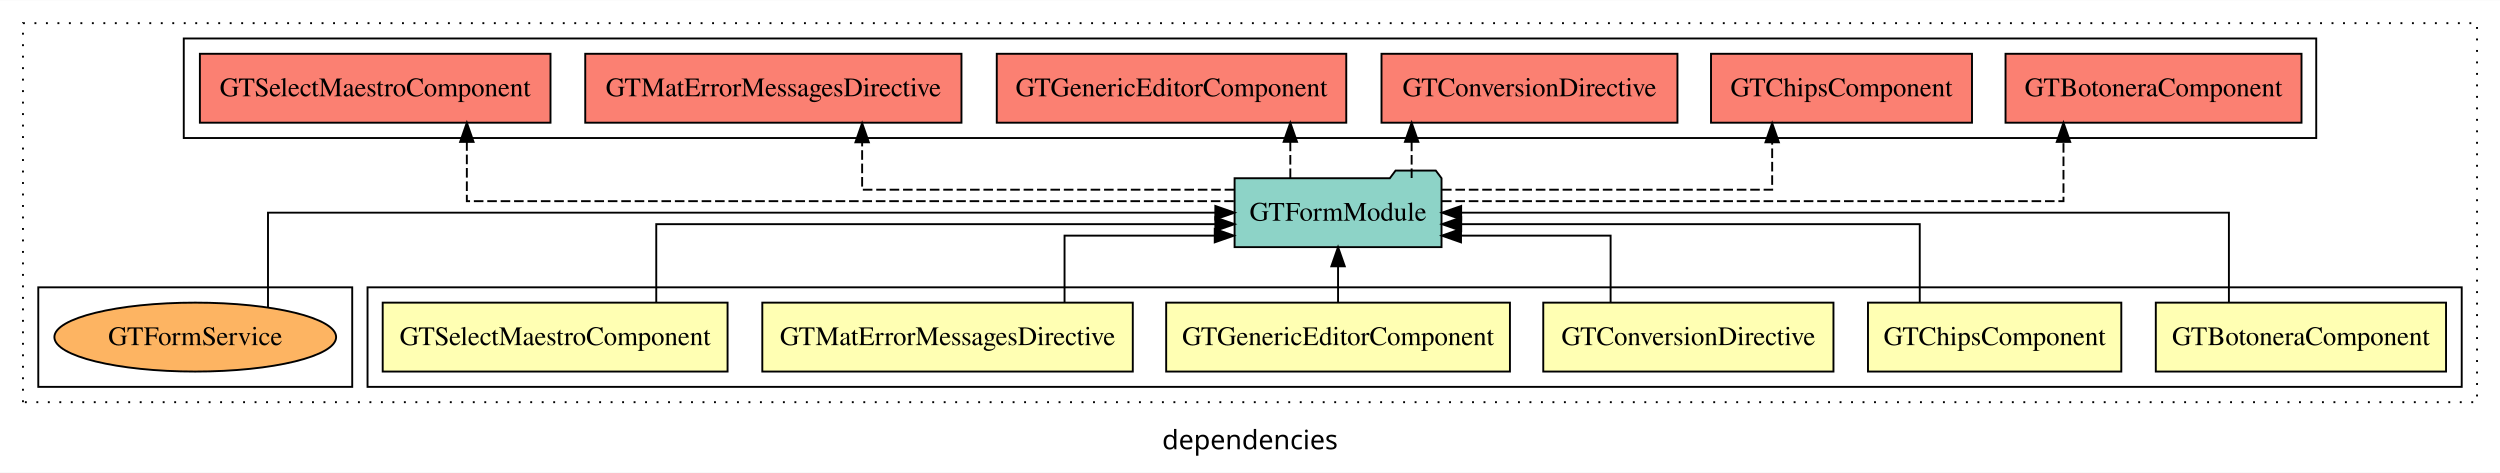
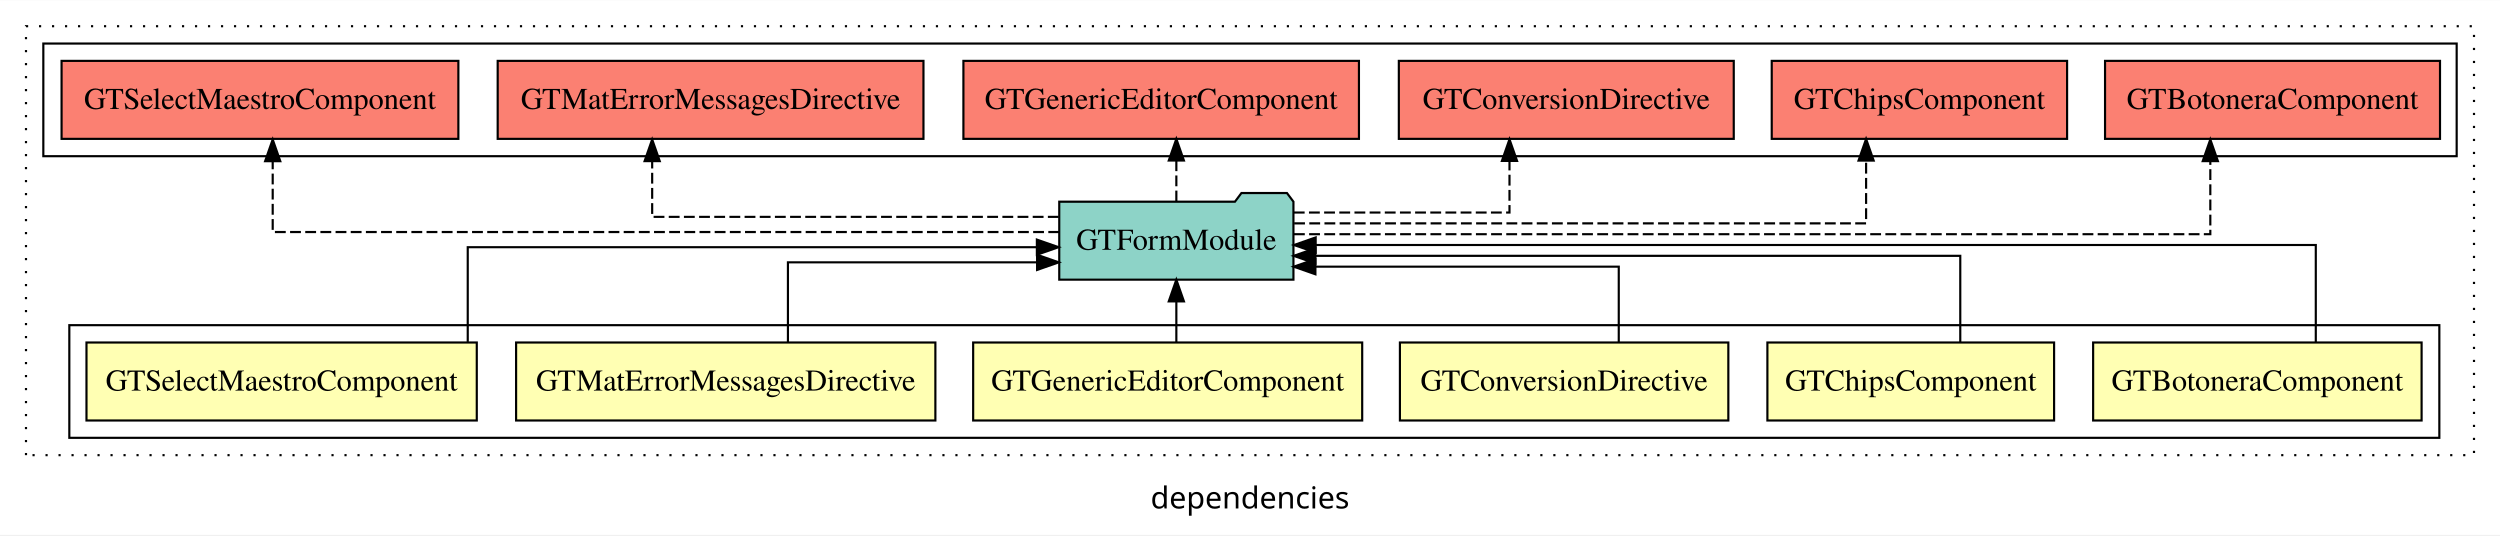
- <svg xmlns="http://www.w3.org/2000/svg" width="1306pt" height="247pt" viewBox="0.00 0.00 1306.00 246.80">
+ <svg xmlns="http://www.w3.org/2000/svg" width="1154pt" height="247pt" viewBox="0.00 0.00 1154.00 246.80">
  <g id="graph0" class="graph" transform="scale(1 1) rotate(0) translate(4 242.8)">
-     <polygon fill="white" stroke="transparent" points="-4,4 -4,-242.8 1302,-242.8 1302,4 -4,4" />
-     <text text-anchor="middle" x="649" y="-8.2" font-family="sans-serif" font-size="14.00">dependencies</text>
+     <polygon fill="white" stroke="transparent" points="-4,4 -4,-242.8 1150,-242.8 1150,4 -4,4" />
+     <text text-anchor="middle" x="573" y="-8.2" font-family="sans-serif" font-size="14.00">dependencies</text>
    <g id="clust1" class="cluster">
-       <polygon fill="none" stroke="black" stroke-dasharray="1,5" points="8,-32.8 8,-230.8 1290,-230.8 1290,-32.8 8,-32.8" />
+       <polygon fill="none" stroke="black" stroke-dasharray="1,5" points="8,-32.8 8,-230.8 1138,-230.8 1138,-32.8 8,-32.8" />
+     </g>
+     <g id="clust2" class="cluster">
+       <polygon fill="none" stroke="black" points="28,-40.8 28,-92.8 1122,-92.8 1122,-40.8 28,-40.8" />
    </g>
    <g id="clust10" class="cluster">
-       <polygon fill="none" stroke="black" points="92,-170.8 92,-222.8 1206,-222.8 1206,-170.8 92,-170.8" />
-     </g>
-     <g id="clust2" class="cluster">
-       <polygon fill="none" stroke="black" points="188,-40.8 188,-92.8 1282,-92.8 1282,-40.8 188,-40.8" />
-     </g>
-     <g id="clust12" class="cluster">
-       <polygon fill="none" stroke="black" points="16,-40.8 16,-92.8 180,-92.8 180,-40.8 16,-40.8" />
+       <polygon fill="none" stroke="black" points="16,-170.8 16,-222.8 1130,-222.8 1130,-170.8 16,-170.8" />
    </g>
    <g id="node1" class="node">
-       <polygon fill="#ffffb3" stroke="black" points="1273.81,-84.8 1122.19,-84.8 1122.19,-48.8 1273.81,-48.8 1273.81,-84.8" />
-       <text text-anchor="middle" x="1198" y="-62.6" font-family="Times,serif" font-size="14.00">GTBotoneraComponent</text>
+       <polygon fill="#ffffb3" stroke="black" points="1113.81,-84.8 962.19,-84.8 962.19,-48.8 1113.81,-48.8 1113.81,-84.8" />
+       <text text-anchor="middle" x="1038" y="-62.6" font-family="Times,serif" font-size="14.00">GTBotoneraComponent</text>
    </g>
    <g id="node7" class="node">
-       <polygon fill="#8dd3c7" stroke="black" points="749.05,-149.8 746.05,-153.8 725.05,-153.8 722.05,-149.8 640.95,-149.8 640.95,-113.8 749.05,-113.8 749.05,-149.8" />
-       <text text-anchor="middle" x="695" y="-127.6" font-family="Times,serif" font-size="14.00">GTFormModule</text>
+       <polygon fill="#8dd3c7" stroke="black" points="593.05,-149.8 590.05,-153.8 569.05,-153.8 566.05,-149.8 484.95,-149.8 484.95,-113.8 593.05,-113.8 593.05,-149.8" />
+       <text text-anchor="middle" x="539" y="-127.6" font-family="Times,serif" font-size="14.00">GTFormModule</text>
    </g>
    <g id="edge1" class="edge">
-       <path fill="none" stroke="black" d="M1160.38,-84.91C1160.38,-104.14 1160.38,-131.8 1160.38,-131.8 1160.38,-131.8 759.3,-131.8 759.3,-131.8" />
-       <polygon fill="black" stroke="black" points="759.3,-128.3 749.3,-131.8 759.3,-135.3 759.3,-128.3" />
+       <path fill="none" stroke="black" d="M1064.97,-85.02C1064.97,-103.63 1064.97,-129.8 1064.97,-129.8 1064.97,-129.8 603.31,-129.8 603.31,-129.8" />
+       <polygon fill="black" stroke="black" points="603.31,-126.3 593.31,-129.8 603.31,-133.3 603.31,-126.3" />
    </g>
    <g id="node2" class="node">
-       <polygon fill="#ffffb3" stroke="black" points="1104.17,-84.8 971.83,-84.8 971.83,-48.8 1104.17,-48.8 1104.17,-84.8" />
-       <text text-anchor="middle" x="1038" y="-62.6" font-family="Times,serif" font-size="14.00">GTChipsComponent</text>
+       <polygon fill="#ffffb3" stroke="black" points="944.17,-84.8 811.83,-84.8 811.83,-48.8 944.17,-48.8 944.17,-84.8" />
+       <text text-anchor="middle" x="878" y="-62.6" font-family="Times,serif" font-size="14.00">GTChipsComponent</text>
    </g>
    <g id="edge2" class="edge">
-       <path fill="none" stroke="black" d="M998.88,-84.82C998.88,-102.17 998.88,-125.8 998.88,-125.8 998.88,-125.8 759.33,-125.8 759.33,-125.8" />
-       <polygon fill="black" stroke="black" points="759.33,-122.3 749.33,-125.8 759.33,-129.3 759.33,-122.3" />
+       <path fill="none" stroke="black" d="M900.86,-84.83C900.86,-101.86 900.86,-124.8 900.86,-124.8 900.86,-124.8 603.17,-124.8 603.17,-124.8" />
+       <polygon fill="black" stroke="black" points="603.17,-121.3 593.17,-124.8 603.17,-128.3 603.17,-121.3" />
    </g>
    <g id="node3" class="node">
-       <polygon fill="#ffffb3" stroke="black" points="953.8,-84.8 802.2,-84.8 802.2,-48.8 953.8,-48.8 953.8,-84.8" />
-       <text text-anchor="middle" x="878" y="-62.6" font-family="Times,serif" font-size="14.00">GTConversionDirective</text>
+       <polygon fill="#ffffb3" stroke="black" points="793.8,-84.8 642.2,-84.8 642.2,-48.8 793.8,-48.8 793.8,-84.8" />
+       <text text-anchor="middle" x="718" y="-62.6" font-family="Times,serif" font-size="14.00">GTConversionDirective</text>
    </g>
    <g id="edge3" class="edge">
-       <path fill="none" stroke="black" d="M837.38,-85.04C837.38,-100.37 837.38,-119.8 837.38,-119.8 837.38,-119.8 759.23,-119.8 759.23,-119.8" />
-       <polygon fill="black" stroke="black" points="759.23,-116.3 749.23,-119.8 759.23,-123.3 759.23,-116.3" />
+       <path fill="none" stroke="black" d="M743.22,-85.04C743.22,-100.37 743.22,-119.8 743.22,-119.8 743.22,-119.8 603.19,-119.8 603.19,-119.8" />
+       <polygon fill="black" stroke="black" points="603.19,-116.3 593.19,-119.8 603.19,-123.3 603.19,-116.3" />
    </g>
    <g id="node4" class="node">
-       <polygon fill="#ffffb3" stroke="black" points="784.79,-84.8 605.21,-84.8 605.21,-48.8 784.79,-48.8 784.79,-84.8" />
-       <text text-anchor="middle" x="695" y="-62.6" font-family="Times,serif" font-size="14.00">GTGenericEditorComponent</text>
+       <polygon fill="#ffffb3" stroke="black" points="624.79,-84.8 445.21,-84.8 445.21,-48.8 624.79,-48.8 624.79,-84.8" />
+       <text text-anchor="middle" x="535" y="-62.6" font-family="Times,serif" font-size="14.00">GTGenericEditorComponent</text>
    </g>
    <g id="edge4" class="edge">
-       <path fill="none" stroke="black" d="M695,-84.91C695,-84.91 695,-103.79 695,-103.79" />
-       <polygon fill="black" stroke="black" points="691.5,-103.79 695,-113.79 698.5,-103.79 691.5,-103.79" />
+       <path fill="none" stroke="black" d="M539,-84.91C539,-84.91 539,-103.79 539,-103.79" />
+       <polygon fill="black" stroke="black" points="535.5,-103.79 539,-113.79 542.5,-103.79 535.5,-103.79" />
    </g>
    <g id="node5" class="node">
-       <polygon fill="#ffffb3" stroke="black" points="587.77,-84.8 394.23,-84.8 394.23,-48.8 587.77,-48.8 587.77,-84.8" />
-       <text text-anchor="middle" x="491" y="-62.6" font-family="Times,serif" font-size="14.00">GTMatErrorMessagesDirective</text>
+       <polygon fill="#ffffb3" stroke="black" points="427.77,-84.8 234.23,-84.8 234.23,-48.8 427.77,-48.8 427.77,-84.8" />
+       <text text-anchor="middle" x="331" y="-62.6" font-family="Times,serif" font-size="14.00">GTMatErrorMessagesDirective</text>
    </g>
    <g id="edge5" class="edge">
-       <path fill="none" stroke="black" d="M552.12,-85.04C552.12,-100.37 552.12,-119.8 552.12,-119.8 552.12,-119.8 630.58,-119.8 630.58,-119.8" />
-       <polygon fill="black" stroke="black" points="630.58,-123.3 640.58,-119.8 630.58,-116.3 630.58,-123.3" />
+       <path fill="none" stroke="black" d="M359.71,-84.81C359.71,-100.85 359.71,-121.8 359.71,-121.8 359.71,-121.8 474.72,-121.8 474.72,-121.8" />
+       <polygon fill="black" stroke="black" points="474.72,-125.3 484.72,-121.8 474.72,-118.3 474.72,-125.3" />
    </g>
    <g id="node6" class="node">
-       <polygon fill="#ffffb3" stroke="black" points="376.08,-84.8 195.92,-84.8 195.92,-48.8 376.08,-48.8 376.08,-84.8" />
-       <text text-anchor="middle" x="286" y="-62.6" font-family="Times,serif" font-size="14.00">GTSelectMaestroComponent</text>
+       <polygon fill="#ffffb3" stroke="black" points="216.08,-84.8 35.92,-84.8 35.92,-48.8 216.08,-48.8 216.08,-84.8" />
+       <text text-anchor="middle" x="126" y="-62.6" font-family="Times,serif" font-size="14.00">GTSelectMaestroComponent</text>
    </g>
    <g id="edge6" class="edge">
-       <path fill="none" stroke="black" d="M338.83,-84.82C338.83,-102.17 338.83,-125.8 338.83,-125.8 338.83,-125.8 630.9,-125.8 630.9,-125.8" />
-       <polygon fill="black" stroke="black" points="630.9,-129.3 640.9,-125.8 630.9,-122.3 630.9,-129.3" />
+       <path fill="none" stroke="black" d="M211.91,-85.07C211.91,-103.36 211.91,-128.8 211.91,-128.8 211.91,-128.8 474.62,-128.8 474.62,-128.8" />
+       <polygon fill="black" stroke="black" points="474.62,-132.3 484.62,-128.8 474.62,-125.3 474.62,-132.3" />
    </g>
    <g id="node8" class="node">
-       <polygon fill="#fb8072" stroke="black" points="1198.31,-214.8 1043.69,-214.8 1043.69,-178.8 1198.31,-178.8 1198.31,-214.8" />
-       <text text-anchor="middle" x="1121" y="-192.6" font-family="Times,serif" font-size="14.00">GTBotoneraComponent </text>
+       <polygon fill="#fb8072" stroke="black" points="1122.31,-214.8 967.69,-214.8 967.69,-178.8 1122.31,-178.8 1122.31,-214.8" />
+       <text text-anchor="middle" x="1045" y="-192.6" font-family="Times,serif" font-size="14.00">GTBotoneraComponent </text>
    </g>
    <g id="edge7" class="edge">
-       <path fill="none" stroke="black" stroke-dasharray="5,2" d="M749.3,-137.8C854.08,-137.8 1073.96,-137.8 1073.96,-137.8 1073.96,-137.8 1073.96,-168.78 1073.96,-168.78" />
-       <polygon fill="black" stroke="black" points="1070.46,-168.78 1073.96,-178.78 1077.46,-168.78 1070.46,-168.78" />
+       <path fill="none" stroke="black" stroke-dasharray="5,2" d="M593.29,-134.8C718.38,-134.8 1016.28,-134.8 1016.28,-134.8 1016.28,-134.8 1016.28,-168.53 1016.28,-168.53" />
+       <polygon fill="black" stroke="black" points="1012.78,-168.53 1016.28,-178.53 1019.78,-168.53 1012.78,-168.53" />
    </g>
    <g id="node9" class="node">
-       <polygon fill="#fb8072" stroke="black" points="1026.17,-214.8 889.83,-214.8 889.83,-178.8 1026.17,-178.8 1026.17,-214.8" />
-       <text text-anchor="middle" x="958" y="-192.6" font-family="Times,serif" font-size="14.00">GTChipsComponent </text>
+       <polygon fill="#fb8072" stroke="black" points="950.17,-214.8 813.83,-214.8 813.83,-178.8 950.17,-178.8 950.17,-214.8" />
+       <text text-anchor="middle" x="882" y="-192.6" font-family="Times,serif" font-size="14.00">GTChipsComponent </text>
    </g>
    <g id="edge8" class="edge">
-       <path fill="none" stroke="black" stroke-dasharray="5,2" d="M749.32,-143.8C816.41,-143.8 921.78,-143.8 921.78,-143.8 921.78,-143.8 921.78,-168.56 921.78,-168.56" />
-       <polygon fill="black" stroke="black" points="918.28,-168.56 921.78,-178.56 925.28,-168.56 918.28,-168.56" />
+       <path fill="none" stroke="black" stroke-dasharray="5,2" d="M593.37,-139.8C684.31,-139.8 857.39,-139.8 857.39,-139.8 857.39,-139.8 857.39,-168.76 857.39,-168.76" />
+       <polygon fill="black" stroke="black" points="853.89,-168.76 857.39,-178.76 860.89,-168.76 853.89,-168.76" />
    </g>
    <g id="node10" class="node">
-       <polygon fill="#fb8072" stroke="black" points="872.3,-214.8 717.7,-214.8 717.7,-178.8 872.3,-178.8 872.3,-214.8" />
-       <text text-anchor="middle" x="795" y="-192.6" font-family="Times,serif" font-size="14.00">GTConversionDirective </text>
+       <polygon fill="#fb8072" stroke="black" points="796.3,-214.8 641.7,-214.8 641.7,-178.8 796.3,-178.8 796.3,-214.8" />
+       <text text-anchor="middle" x="719" y="-192.6" font-family="Times,serif" font-size="14.00">GTConversionDirective </text>
    </g>
    <g id="edge9" class="edge">
-       <path fill="none" stroke="black" stroke-dasharray="5,2" d="M733.44,-149.91C733.44,-149.91 733.44,-168.79 733.44,-168.79" />
-       <polygon fill="black" stroke="black" points="729.94,-168.79 733.44,-178.79 736.94,-168.79 729.94,-168.79" />
+       <path fill="none" stroke="black" stroke-dasharray="5,2" d="M593.22,-144.8C637.49,-144.8 692.78,-144.8 692.78,-144.8 692.78,-144.8 692.78,-168.61 692.78,-168.61" />
+       <polygon fill="black" stroke="black" points="689.28,-168.61 692.78,-178.61 696.28,-168.61 689.28,-168.61" />
    </g>
    <g id="node11" class="node">
-       <polygon fill="#fb8072" stroke="black" points="699.29,-214.8 516.71,-214.8 516.71,-178.8 699.29,-178.8 699.29,-214.8" />
-       <text text-anchor="middle" x="608" y="-192.6" font-family="Times,serif" font-size="14.00">GTGenericEditorComponent </text>
+       <polygon fill="#fb8072" stroke="black" points="623.29,-214.8 440.71,-214.8 440.71,-178.8 623.29,-178.8 623.29,-214.8" />
+       <text text-anchor="middle" x="532" y="-192.6" font-family="Times,serif" font-size="14.00">GTGenericEditorComponent </text>
    </g>
    <g id="edge10" class="edge">
-       <path fill="none" stroke="black" stroke-dasharray="5,2" d="M670.06,-149.91C670.06,-149.91 670.06,-168.79 670.06,-168.79" />
-       <polygon fill="black" stroke="black" points="666.56,-168.79 670.06,-178.79 673.56,-168.79 666.56,-168.79" />
+       <path fill="none" stroke="black" stroke-dasharray="5,2" d="M539,-149.91C539,-149.91 539,-168.79 539,-168.79" />
+       <polygon fill="black" stroke="black" points="535.5,-168.79 539,-178.79 542.5,-168.79 535.5,-168.79" />
    </g>
    <g id="node12" class="node">
-       <polygon fill="#fb8072" stroke="black" points="498.27,-214.8 301.73,-214.8 301.73,-178.8 498.27,-178.8 498.27,-214.8" />
-       <text text-anchor="middle" x="400" y="-192.6" font-family="Times,serif" font-size="14.00">GTMatErrorMessagesDirective </text>
+       <polygon fill="#fb8072" stroke="black" points="422.27,-214.8 225.73,-214.8 225.73,-178.8 422.27,-178.8 422.27,-214.8" />
+       <text text-anchor="middle" x="324" y="-192.6" font-family="Times,serif" font-size="14.00">GTMatErrorMessagesDirective </text>
    </g>
    <g id="edge11" class="edge">
-       <path fill="none" stroke="black" stroke-dasharray="5,2" d="M640.75,-143.8C567.59,-143.8 446.38,-143.8 446.38,-143.8 446.38,-143.8 446.38,-168.56 446.38,-168.56" />
-       <polygon fill="black" stroke="black" points="442.88,-168.56 446.38,-178.56 449.88,-168.56 442.88,-168.56" />
+       <path fill="none" stroke="black" stroke-dasharray="5,2" d="M484.7,-142.8C413.36,-142.8 297.04,-142.8 297.04,-142.8 297.04,-142.8 297.04,-168.52 297.04,-168.52" />
+       <polygon fill="black" stroke="black" points="293.54,-168.52 297.04,-178.52 300.54,-168.52 293.54,-168.52" />
    </g>
    <g id="node13" class="node">
-       <polygon fill="#fb8072" stroke="black" points="283.58,-214.8 100.42,-214.8 100.42,-178.8 283.58,-178.8 283.58,-214.8" />
-       <text text-anchor="middle" x="192" y="-192.6" font-family="Times,serif" font-size="14.00">GTSelectMaestroComponent </text>
+       <polygon fill="#fb8072" stroke="black" points="207.58,-214.8 24.42,-214.8 24.42,-178.8 207.58,-178.8 207.58,-214.8" />
+       <text text-anchor="middle" x="116" y="-192.6" font-family="Times,serif" font-size="14.00">GTSelectMaestroComponent </text>
    </g>
    <g id="edge12" class="edge">
-       <path fill="none" stroke="black" stroke-dasharray="5,2" d="M640.55,-137.8C519.75,-137.8 239.88,-137.8 239.88,-137.8 239.88,-137.8 239.88,-168.78 239.88,-168.78" />
-       <polygon fill="black" stroke="black" points="236.38,-168.78 239.88,-178.78 243.38,-168.78 236.38,-168.78" />
-     </g>
-     <g id="node14" class="node">
-       <ellipse fill="#fdb462" stroke="black" cx="98" cy="-66.8" rx="73.59" ry="18" />
-       <text text-anchor="middle" x="98" y="-62.6" font-family="Times,serif" font-size="14.00">GTFormService</text>
-     </g>
-     <g id="edge13" class="edge">
-       <path fill="none" stroke="black" d="M136,-82.53C136,-101.77 136,-131.8 136,-131.8 136,-131.8 630.89,-131.8 630.89,-131.8" />
-       <polygon fill="black" stroke="black" points="630.89,-135.3 640.89,-131.8 630.89,-128.3 630.89,-135.3" />
+       <path fill="none" stroke="black" stroke-dasharray="5,2" d="M484.9,-135.8C372.03,-135.8 121.88,-135.8 121.88,-135.8 121.88,-135.8 121.88,-168.5 121.88,-168.5" />
+       <polygon fill="black" stroke="black" points="118.38,-168.5 121.88,-178.5 125.38,-168.5 118.38,-168.5" />
    </g>
  </g>
</svg>
